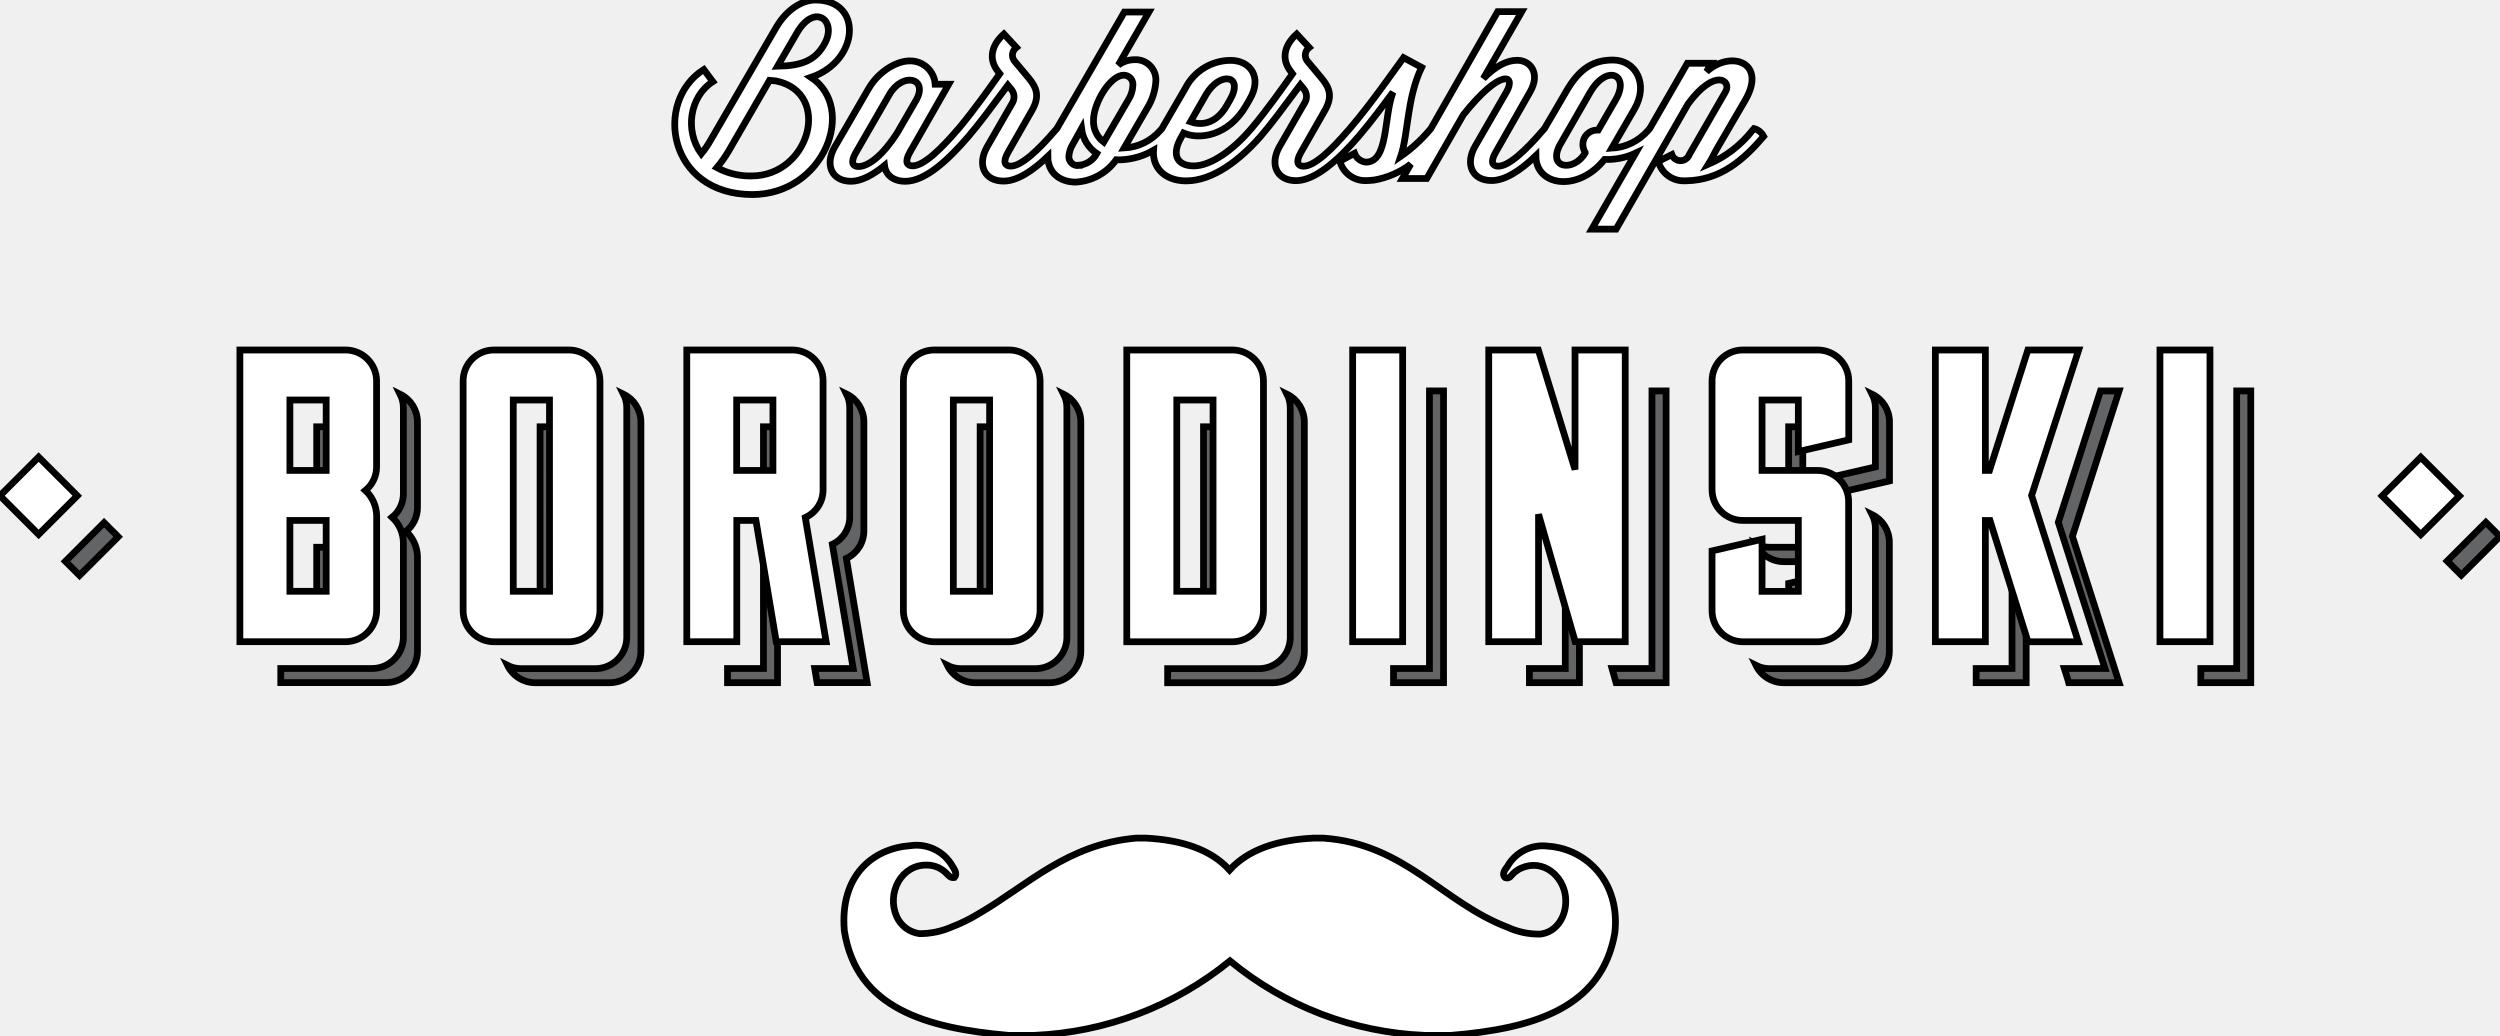
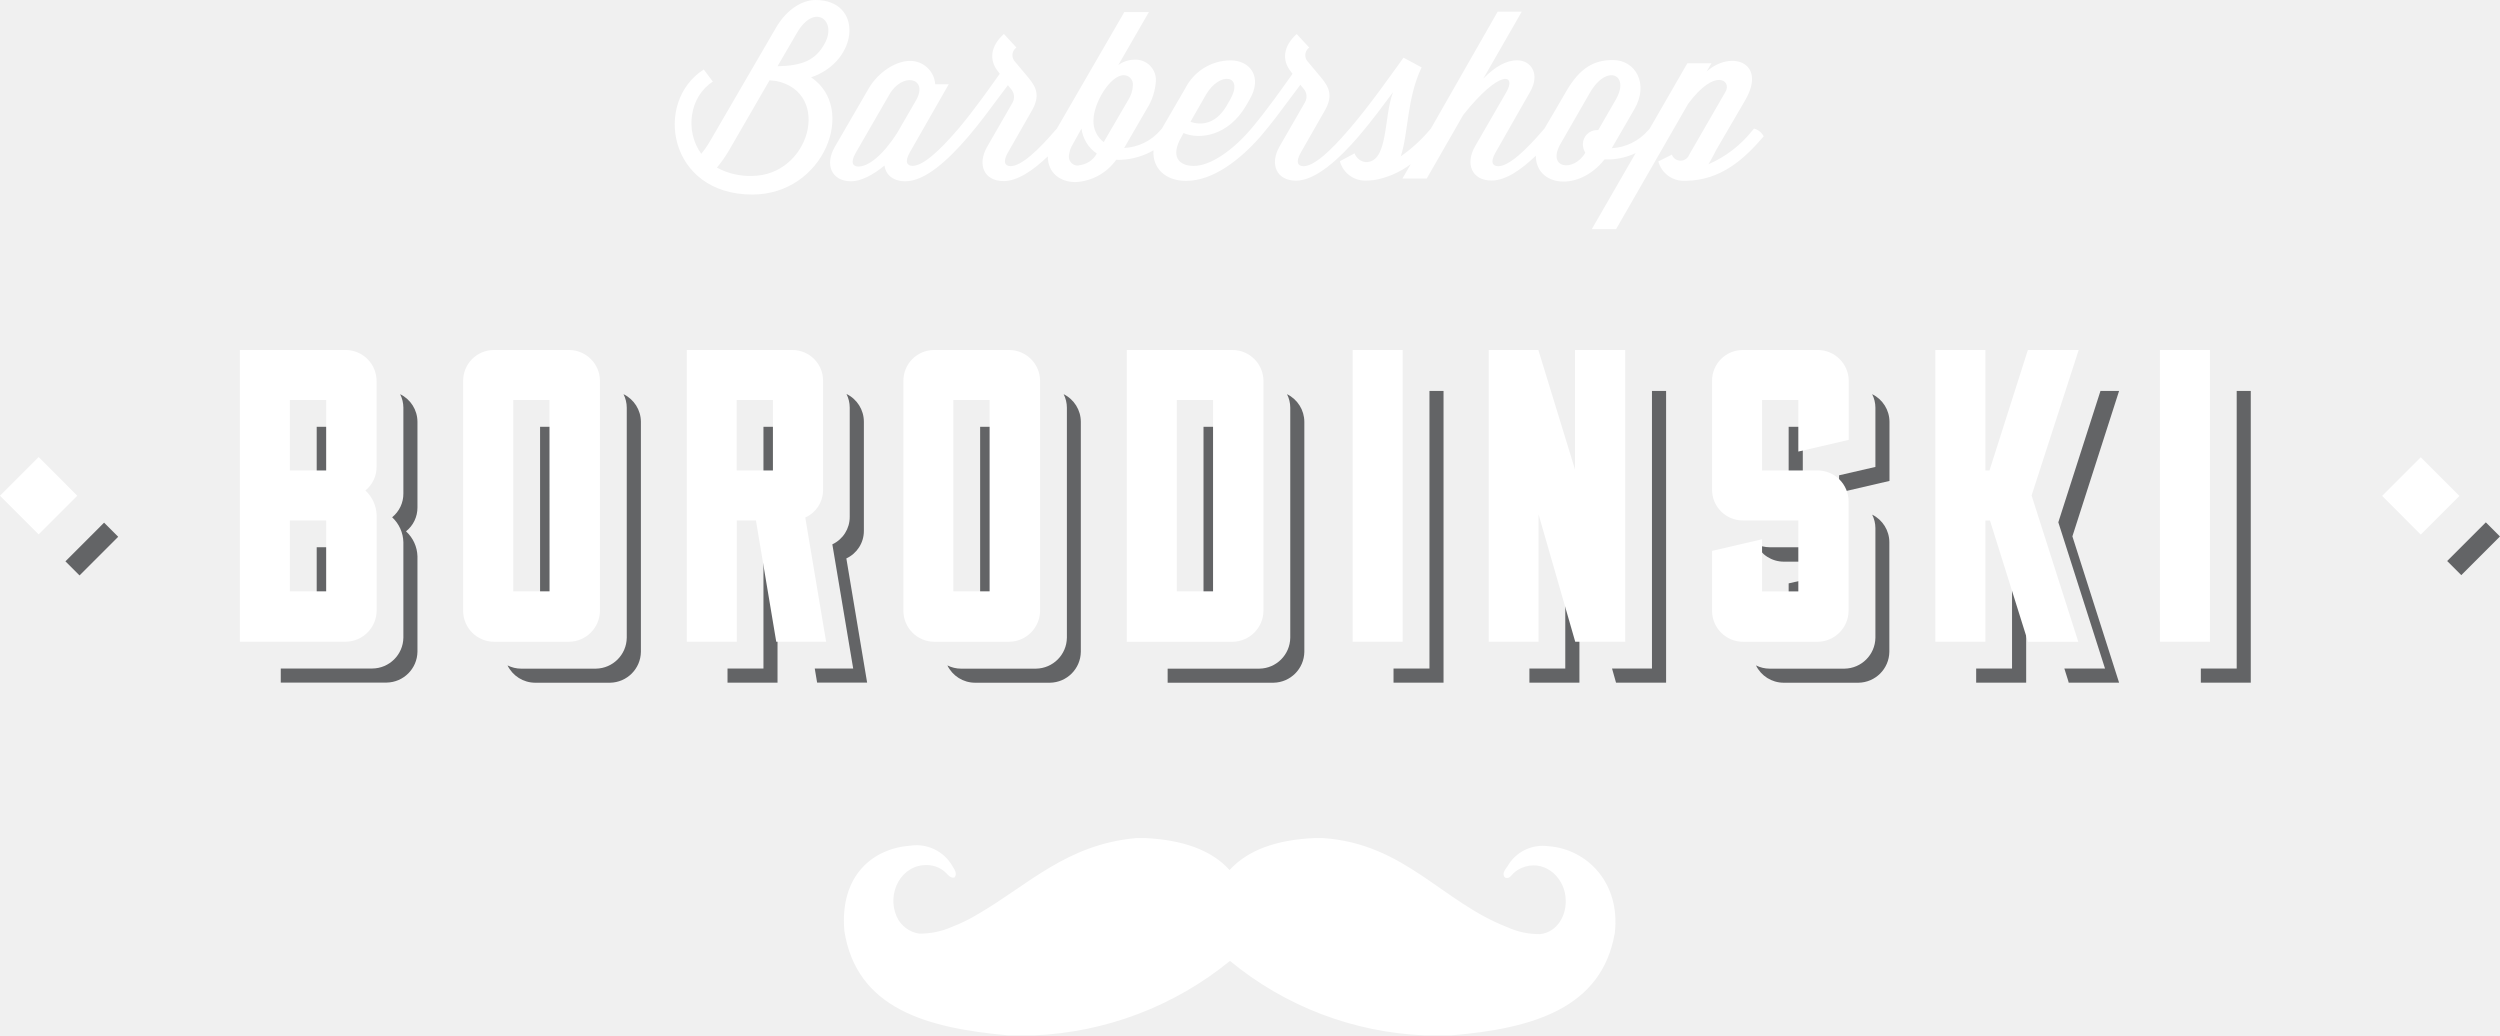
- <svg xmlns="http://www.w3.org/2000/svg" stroke="#000" viewBox="0 0 369.44 153">
+ <svg xmlns="http://www.w3.org/2000/svg" viewBox="0 0 369.44 153">
  <path d="M119.86 11.43C127 9 127.59 0 120.51 0c-1.95 0-4.28 1.37-5.88 4.17L105 20.73a13.83 13.83 0 0 1-1.37 2c-2.46-3.39-1.74-8.45 1.71-10.67L104 10.27c-7.46 4.75-5.27 18.48 7.18 18.48 10.6-.01 15.52-12.75 8.68-17.32zM111.07 26a10.23 10.23 0 0 1-5.13-1.23 18.43 18.43 0 0 0 1.78-2.53l6-10.37 1 .1C123 13.72 119.69 26 111.07 26zm3.83-16.21l2.87-4.93c2.6-4.48 5.92-1.85 4.14 1.5-1.37 2.57-3.39 3.36-7.01 3.43z" fill="#fff" />
  <path d="M259.21 19l-.24.27a16.74 16.74 0 0 1-6.5 5c.58-.92 1-1.92 1.47-2.67l3.93-6.74c3.32-5.64-2.05-7.53-5.68-4.28l.72-1.23h-3.56L243.79 19l-.24.27a7.66 7.66 0 0 1-5.37 2.63l3.35-5.78c2.16-3.73.17-7.25-3.18-7.25-2.74 0-4.86 1.09-6.91 4.65l-1.75 3-1.46 2.48-.19.22c-2.57 3-5.06 5.34-6.64 5.34-.79 0-1.23-.55-.41-2l5.13-9c1.54-2.7.07-4.65-1.92-4.65-1.54 0-3.18.85-5 2.7l5.68-9.89h-3.56L211.45 19l-.2.23A22.14 22.14 0 0 1 207 23.1c1.13-3.39.89-8.59 3.08-13.14l-2.67-1.44c-1.47 2-4.69 6.67-7.9 10.43l-.24.27c-2.57 3-5.06 5.34-6.64 5.34-.79 0-1.23-.55-.41-2l3.56-6.23c1.23-2.16.65-3.42-.51-4.82l-2-2.39a1.39 1.39 0 0 1 .09-2l.11-.09-1.85-2c-2 1.81-2.19 3.83-.92 5.47l.3.41c-1.57 2.22-3.69 5.23-6 8l-.24.27c-2.57 3-5.85 5.34-8.35 5.34-2.19 0-3.49-1.37-1.85-4.24l.34-.62c2.29 1 6.6.51 9.27-4.1l.51-.89c1.92-3.28.07-5.75-2.84-5.75a7.53 7.53 0 0 0-6.67 4.11L171.7 19l-.21.24a7.59 7.59 0 0 1-5.37 2.63l3.35-5.78a8.66 8.66 0 0 0 1.34-4.09A3 3 0 0 0 168 8.82h-.41a4.14 4.14 0 0 0-2.33.79l4.52-7.83h-3.63L156.18 19l-.19.21c-2.57 3-5.06 5.34-6.64 5.34-.79 0-1.23-.55-.41-2l3.56-6.23c1.23-2.16.65-3.42-.51-4.82l-2-2.39a1.39 1.39 0 0 1 .1-2l.11-.09-1.85-2c-2 1.81-2.19 3.83-.92 5.47l.31.41c-1.57 2.22-3.7 5.23-6 8l-.24.27c-2.57 3-5.06 5.34-6.64 5.34-.79 0-1.23-.55-.41-2l5.75-10.06h-2A3.7 3.7 0 0 0 134.44 9c-1.92 0-4.58 1.51-6.09 4.11l-5 8.62c-1.51 2.64-.44 5.06 2.43 5.06 1.44 0 3.22-.92 4.93-2.33.17 1.37 1.27 2.33 3.08 2.33 2.94 0 6.33-3.15 9.27-6.57 1.71-2 3-3.76 5.88-7.63l.48.58a1.75 1.75 0 0 1 .21 2l-3.76 6.53c-1.5 2.64-.44 5.06 2.43 5.06 2.06 0 4.34-1.55 6.54-3.65 0 2.43 1.81 3.8 4.11 3.8a7.87 7.87 0 0 0 6-3.3 6 6 0 0 0 .79 0 10.44 10.44 0 0 0 4.72-1.4c-.19 2.57 1.68 4.52 4.82 4.52 4 0 8-3.15 11-6.57 1.71-2 3-3.76 5.88-7.63l.48.58a1.75 1.75 0 0 1 .21 2l-3.76 6.53c-1.51 2.64-.44 5.06 2.43 5.06s6.33-3.15 9.27-6.57c2-2.33 3.8-4.82 5.06-6.5-1.4 3.7-.65 10.33-4 10.33a2 2 0 0 1-1.68-1.3L198 23.82a3.88 3.88 0 0 0 3.9 2.87 9.63 9.63 0 0 0 1-.07h.1a12.54 12.54 0 0 0 5.47-2.36l-1.22 2.12h3.59l5.4-9.41c5.48-6.88 7.9-6 6.36-3.35l-4.62 8c-1.51 2.63-.44 5.06 2.43 5.06 2.07 0 4.35-1.56 6.55-3.67 0 4.54 6.29 5.42 10.15.55h.79a9.8 9.8 0 0 0 3.81-.94l-6.48 11.24h3.59l10.64-18.51c4-5.41 6.47-3.42 5.54-1.81l-5.37 9.31a1.37 1.37 0 0 1-2.57 0l-2 1a3.88 3.88 0 0 0 3.9 2.87h.21c5.17-.1 8.55-3.18 11.46-6.57a2.25 2.25 0 0 0-1.42-1.15zm-81-5c2.05-3.52 5.68-2.94 3.56.75l-.51.89c-1.71 2.91-4 2.84-5.34 2.36zm-45.61 5.61c-2.16 3.39-4.28 5-5.75 5-.79 0-1.23-.55-.41-2l5-8.66c1.92-3.32 5.71-2.46 4 .75zm26.79 4.86a1.33 1.33 0 0 1-1.44-1.37 4 4 0 0 1 .62-1.85l1.25-2.25a5.23 5.23 0 0 0 2.26 3.69 3.34 3.34 0 0 1-2.7 1.74zM163.1 21a3.84 3.84 0 0 1-1.51-3.22c0-2.53 2.46-6.67 4.48-6.67a1.36 1.36 0 0 1 1.34 1.54 4.33 4.33 0 0 1-.68 2.12zm73.08-1.78H236a2.1 2.1 0 0 0-2.09 2.11 2.34 2.34 0 0 0 .34 1.2v.07c-1.68 2.87-5.75 2.33-3.63-1.37l2.7-4.69 1.68-2.92c2.5-4.24 5.92-2.57 3.76 1.13zM-.004 73.257l5.714-5.713 5.712 5.715-5.714 5.712zm352.023.026l5.714-5.713 5.713 5.715-5.715 5.712z" fill="#fff" />
  <path fill="#636466" d="M46.8 73.48h2.08v-8.32h3.27v-2.09H46.8v10.41zM61.69 75V62.32a4.56 4.56 0 0 0-2.56-4.07 4.46 4.46 0 0 1 .48 2v12.68a4.47 4.47 0 0 1-1.66 3.51 5.2 5.2 0 0 1 1.66 3.69v14.1A4.63 4.63 0 0 1 55 98.79H41.49v2.08h15.64a4.63 4.63 0 0 0 4.56-4.56v-14.1A5.19 5.19 0 0 0 60 78.52 4.47 4.47 0 0 0 61.69 75z" />
  <path fill="#636466" d="M46.8 91.34h2.08v-8.39h3.27v-2.08H46.8v10.47zm33.01 0h2.08V65.16h3.27v-2.09h-5.35v28.27z" />
  <path d="M92.14 58.25a4.46 4.46 0 0 1 .48 2v34a4.63 4.63 0 0 1-4.56 4.56H77a4.5 4.5 0 0 1-2-.48 4.56 4.56 0 0 0 4.07 2.56h11.08a4.63 4.63 0 0 0 4.56-4.56v-34a4.57 4.57 0 0 0-2.57-4.08zm20.68 15.23h2.08v-8.32h3.28v-2.09h-5.36v10.41zm12.25 9.04a4.47 4.47 0 0 0 2.59-4.06V62.32a4.56 4.56 0 0 0-2.57-4.1 4.55 4.55 0 0 1 .48 2v16.15a4.46 4.46 0 0 1-2.57 4.07l3.08 18.35h-5.68l.35 2.08h7.39zm-9.42-1.65h-2.83v17.92h-5.31v2.09h7.39V82.95h1.1l-.35-2.08zm29.19 10.47h2.09V65.16h3.27v-2.09h-5.36v28.27z" fill="#636466" />
  <path d="M157.18 58.25a4.45 4.45 0 0 1 .48 2v34a4.63 4.63 0 0 1-4.56 4.56H142a4.49 4.49 0 0 1-2-.48 4.56 4.56 0 0 0 4.07 2.56h11.09a4.63 4.63 0 0 0 4.56-4.56v-34a4.57 4.57 0 0 0-2.54-4.08zm20.67 33.09h2.09V65.16h3.27v-2.09h-5.36v28.27z" fill="#636466" />
  <path d="M190.19 58.25a4.46 4.46 0 0 1 .48 2v34a4.63 4.63 0 0 1-4.56 4.56h-13.56v2.08h15.64a4.63 4.63 0 0 0 4.56-4.56v-34a4.57 4.57 0 0 0-2.56-4.08zm21.05-.48v41.02h-5.31v2.09h7.39V57.77h-2.08zm32.88 0v41.02h-5.9l.59 2.09h7.4V57.77h-2.09zm-12.81 22.18v18.84h-5.3v2.09h7.39V87.19l-2.09-7.24zM263.58 83h6.11v-2.13h-8.19a4.51 4.51 0 0 1-2-.48 4.53 4.53 0 0 0 4.08 2.61zm2.83 2.73l-2.09.48v5.13h2.09v-5.61zm10.25-27.48a4.46 4.46 0 0 1 .48 2V69l-5.37 1.24v2.56l7.45-1.73v-8.75a4.56 4.56 0 0 0-2.56-4.07z" fill="#636466" />
  <path d="M276.66 76.05a4.46 4.46 0 0 1 .48 2v16.2a4.63 4.63 0 0 1-4.56 4.56h-11.09a4.5 4.5 0 0 1-2-.48 4.56 4.56 0 0 0 4.07 2.56h11.08a4.63 4.63 0 0 0 4.56-4.56V80.12a4.56 4.56 0 0 0-2.54-4.07zm-12.34-12.98v10.41h2.09v-8.32h3.27v-2.09h-5.36zm33.69 17.8h-.68v17.92h-5.3v2.09h7.39V85.35l-1.41-4.48zm15.14-23.1h-2.75l-6.23 19.41 6.9 21.61h-6.01l.58 1.84.06.25h7.45l-6.9-21.62 6.9-21.49zm17.38 0v41.02h-5.3v2.09h7.38V57.77h-2.08z" fill="#636466" />
  <path d="M167.9 123.85h1.41c5.43.28 9.69 1.73 12.39 4.72 2.74-3 7-4.46 12.46-4.72h1.35c12.11.82 17.63 9.5 27.3 13.19a11.12 11.12 0 0 0 4.79 1c2.48-.27 4.06-2.78 3.74-5.58-.34-3-3.28-5.61-6.56-4.17a4.32 4.32 0 0 0-1.17.8c-.25.23-.53.83-1.17.61-.6-.5 0-1.23.31-1.65a6 6 0 0 1 6.07-3c5.63.4 10.67 5.34 9.81 12.82C236.71 149 226.53 152 214.46 153h-3.93a48.28 48.28 0 0 1-28.77-11 49.07 49.07 0 0 1-28.9 11H149c-12.16-1.07-22.44-4-24.23-15.46-.68-8.16 4.18-12.17 9.82-12.58a6.11 6.11 0 0 1 6.14 3c.28.46.8 1.17.31 1.72-.61.11-.91-.37-1.17-.61a4 4 0 0 0-2.82-1.23c-3.86-.14-6.08 4.15-4.54 7.61a4.33 4.33 0 0 0 3.37 2.52 11.69 11.69 0 0 0 4.79-1 23.84 23.84 0 0 0 3.87-1.9c7.35-4.26 13.1-10.31 23.36-11.22z" fill="#fff" />
  <path fill="#636466" d="M361.634 82.906l5.713-5.714 2.086 2.085-5.713 5.715zM9.667 82.95l5.713-5.714 2.086 2.086-5.713 5.713z" />
  <path d="M55.65 69A4.47 4.47 0 0 1 54 72.48a5.2 5.2 0 0 1 1.66 3.69v14.1a4.63 4.63 0 0 1-4.56 4.56H35.45V51.72h15.64a4.59 4.59 0 0 1 4.56 4.56zm-7.45-9.89h-5.36v10.41h5.36zm0 17.8h-5.36v10.47h5.36zm35.9-25.19a4.59 4.59 0 0 1 4.56 4.56v34a4.63 4.63 0 0 1-4.56 4.56H73a4.59 4.59 0 0 1-4.56-4.56v-34A4.55 4.55 0 0 1 73 51.72h11.1zm-2.9 7.39h-5.35v28.27h5.36zm33.51 35.72l-3-17.92h-2.83v17.92h-7.39V51.72h15.64a4.53 4.53 0 0 1 4.5 4.56v16.14a4.47 4.47 0 0 1-2.63 4.06l3.08 18.35zm-.49-35.72h-5.36v10.41h5.36zm34.92-7.39a4.59 4.59 0 0 1 4.56 4.56v34a4.63 4.63 0 0 1-4.56 4.56h-11.08a4.59 4.59 0 0 1-4.56-4.56v-34a4.55 4.55 0 0 1 4.5-4.56h11.1zm-2.9 7.39h-5.36v28.27h5.36zm35.91-7.39a4.59 4.59 0 0 1 4.56 4.56v34a4.63 4.63 0 0 1-4.56 4.56h-15.64V51.72zm-2.89 7.39h-5.36v28.27h5.36zm20.63-7.39h7.39v43.11h-7.39zm40.28 0v43.11h-7.39L227.36 76v18.83H220V51.72h7.33l5.42 17.67V51.72zm28.45 17.8a4.59 4.59 0 0 1 4.56 4.56v16.2a4.63 4.63 0 0 1-4.56 4.56h-11.08a4.59 4.59 0 0 1-4.54-4.56v-8.87l7.39-1.72v7.7h5.36V76.91h-8.19a4.55 4.55 0 0 1-4.56-4.54V56.28a4.55 4.55 0 0 1 4.54-4.56h11.1a4.59 4.59 0 0 1 4.56 4.56V65l-7.45 1.73v-7.62h-5.36v10.41zm31.6 3.7l6.9 21.62h-7.45l-.06-.25-5.54-17.67h-.68v17.91H286V51.72h7.39v17.8h.61l5.67-17.8h7.51zm18.97-21.5h7.39v43.11h-7.39z" fill="#fff" />
</svg>
